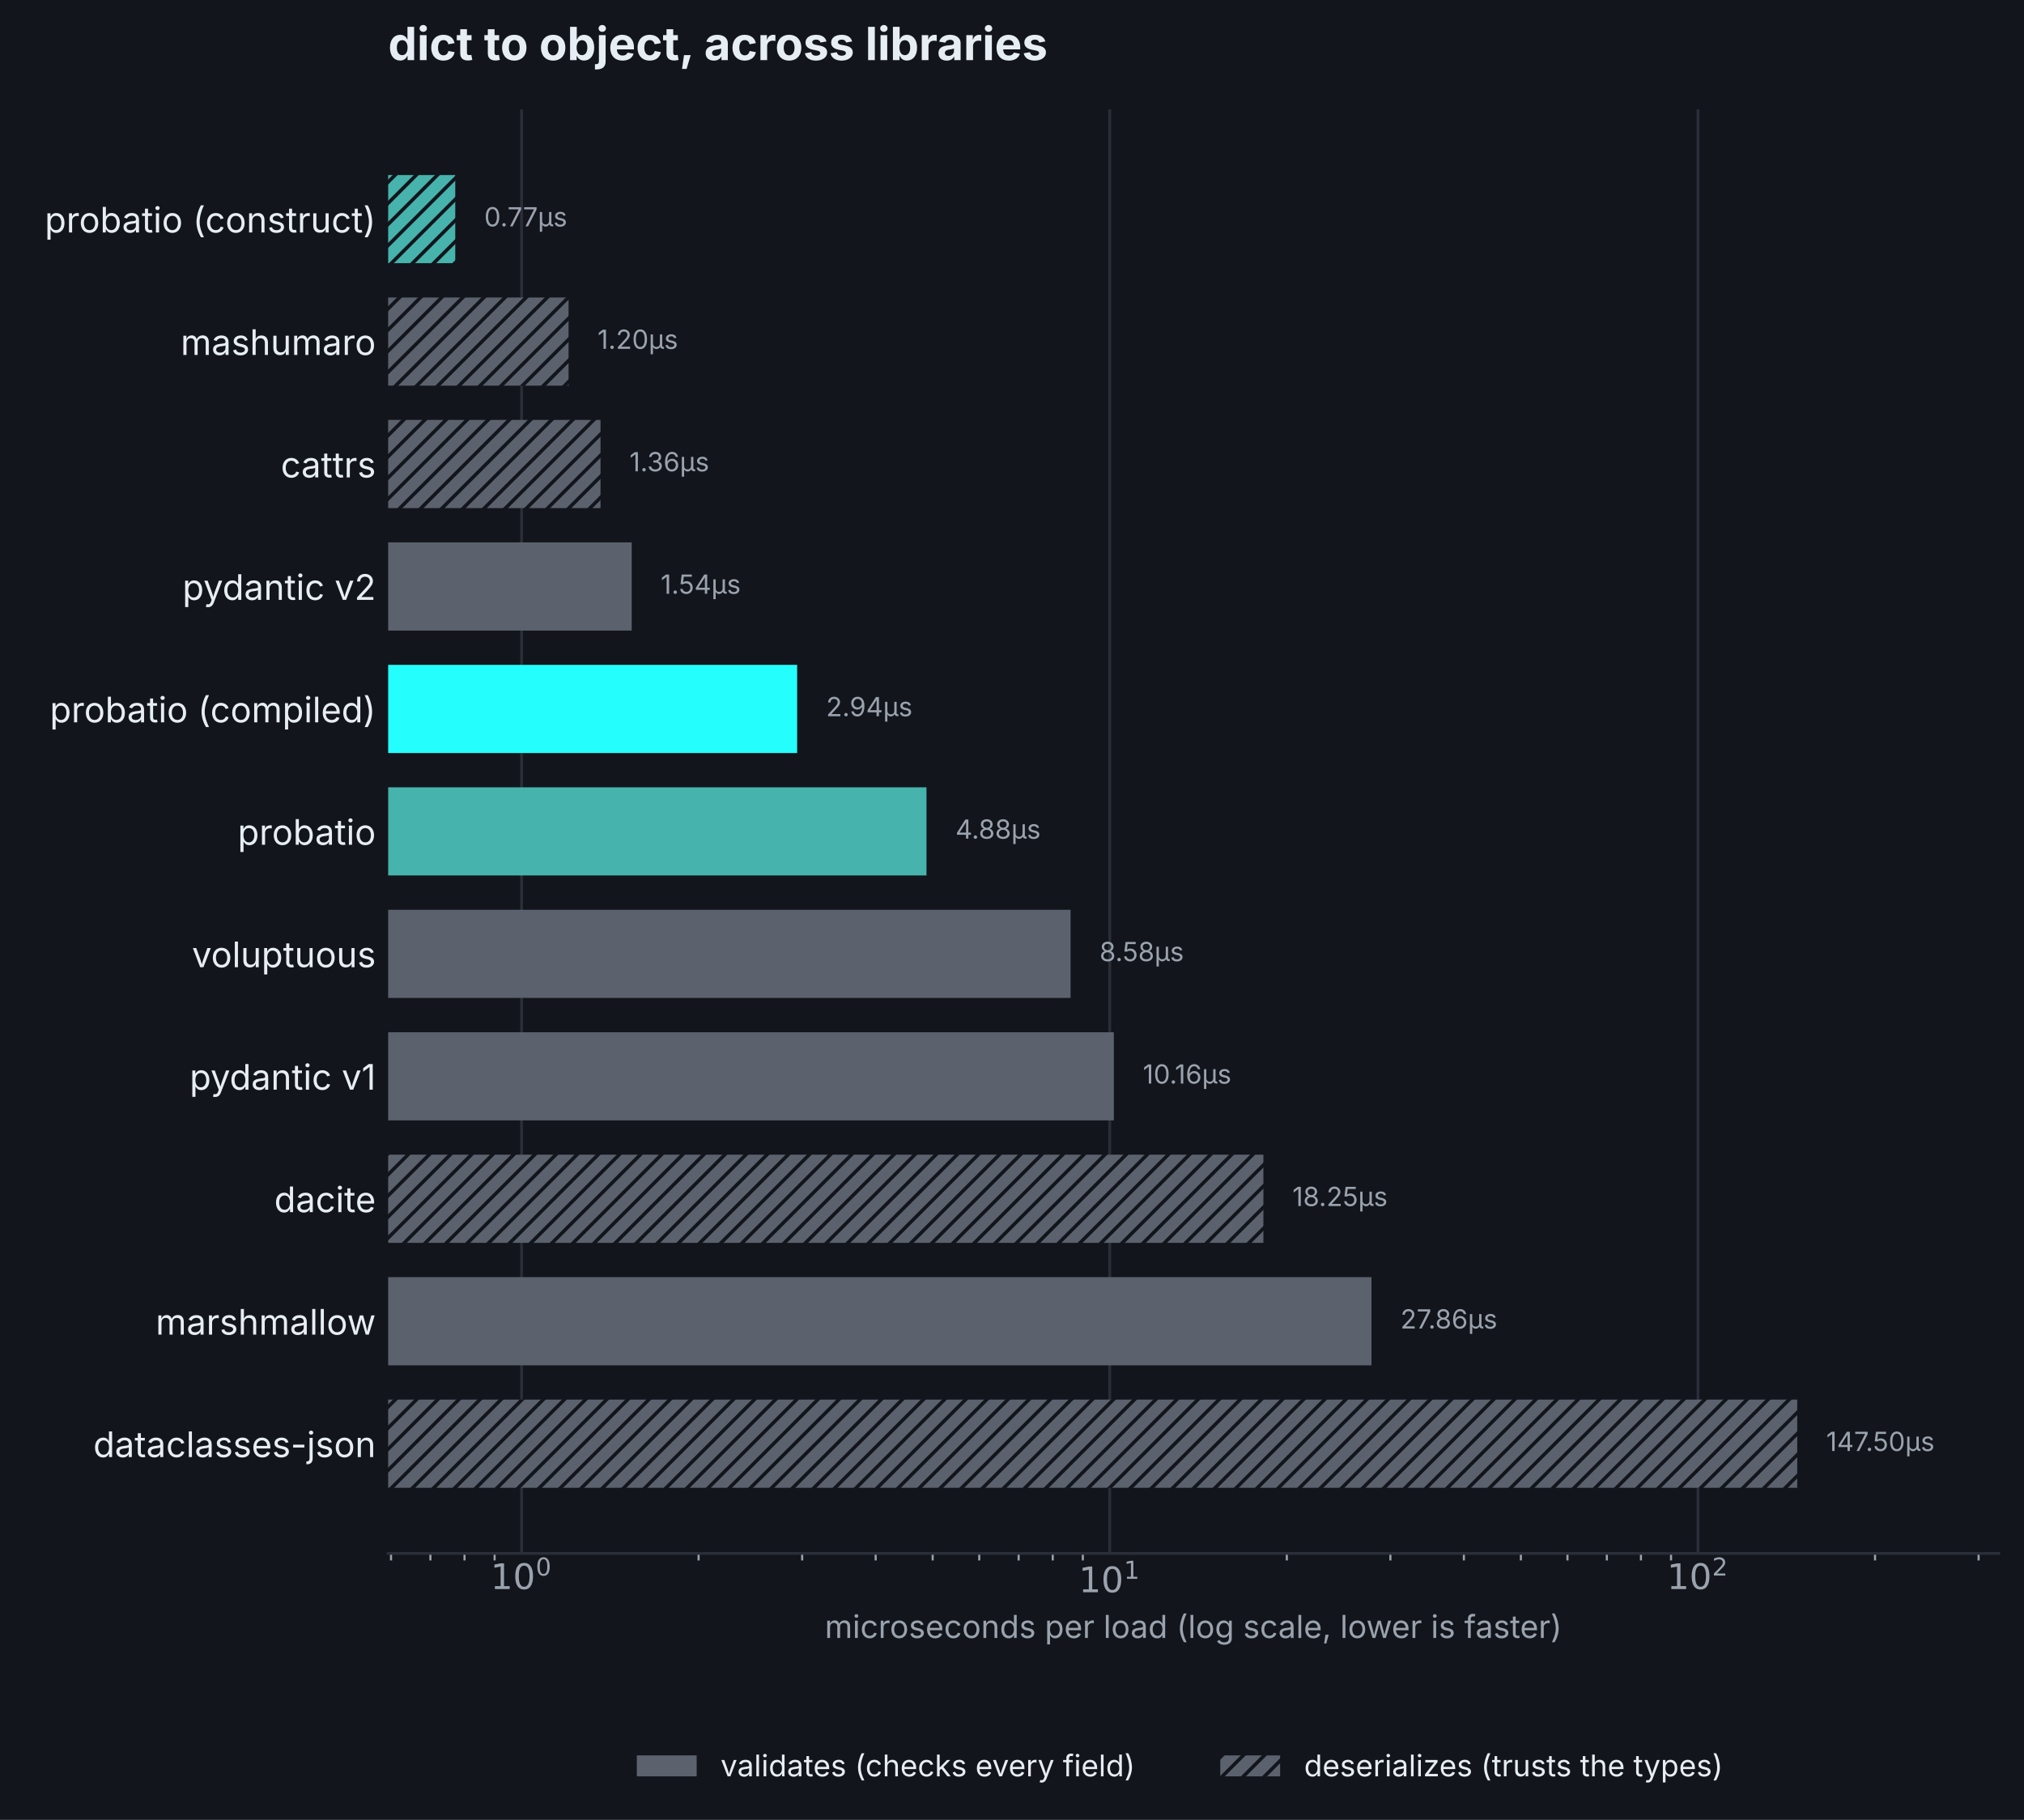
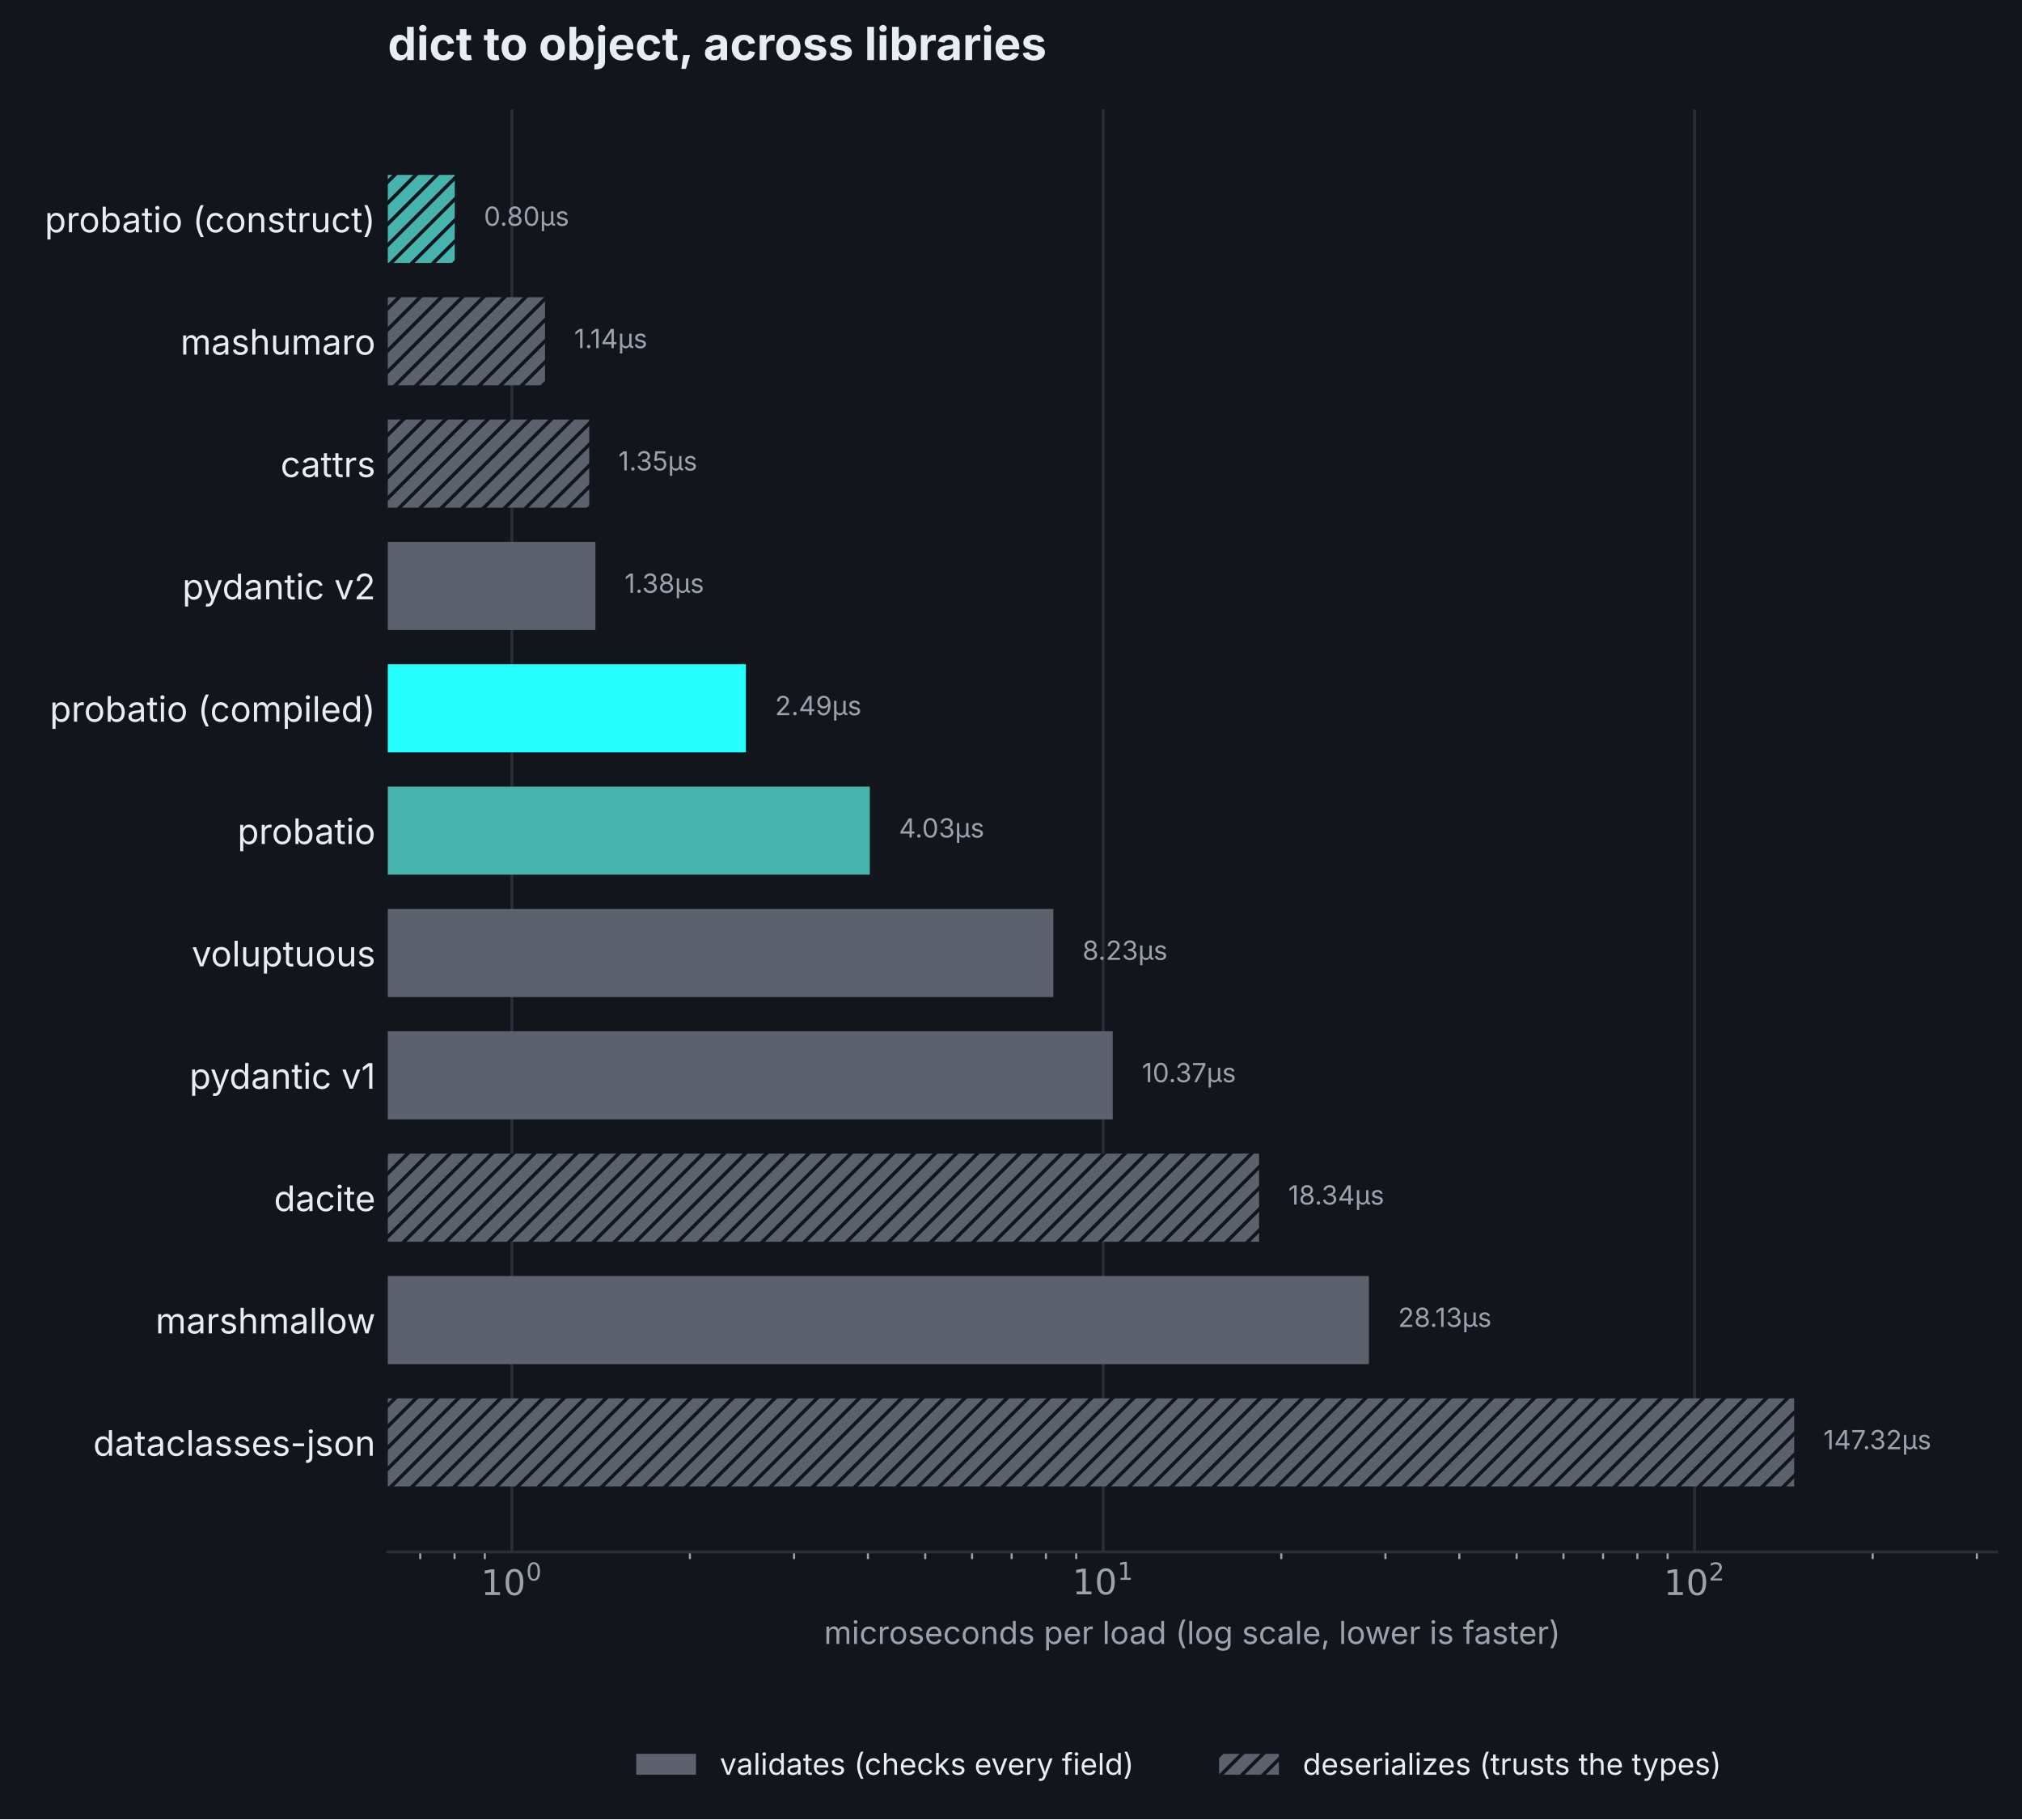
- <svg xmlns="http://www.w3.org/2000/svg" xmlns:xlink="http://www.w3.org/1999/xlink" width="575.04pt" height="517.041pt" viewBox="0 0 575.04 517.041" version="1.1">
+ <svg xmlns="http://www.w3.org/2000/svg" xmlns:xlink="http://www.w3.org/1999/xlink" width="575.044pt" height="517.315pt" viewBox="0 0 575.044 517.315" version="1.1">
  <defs>
    <style type="text/css">*{stroke-linejoin: round; stroke-linecap: butt}</style>
  </defs>
  <g id="figure_1">
    <g id="patch_1">
-       <path d="M 0 517.041 L 575.04 517.041 L 575.04 0 L 0 0 z " style="fill: #13151c" />
+       <path d="M 0 517.315 L 575.044 517.315 L 575.044 -0 L 0 -0 z " style="fill: #13151c" />
    </g>
    <g id="axes_1">
      <g id="patch_2">
-         <path d="M 110.28 441.334 L 567.84 441.334 L 567.84 31.078 L 110.28 31.078 z " style="fill: #13151c" />
+         <path d="M 110.284 441.334 L 567.844 441.334 L 567.844 31.078 L 110.284 31.078 z " style="fill: #13151c" />
      </g>
      <g id="matplotlib.axis_1">
        <g id="xtick_1">
          <g id="line2d_1">
-             <path d="M 148.171 441.334 L 148.171 31.078 " clip-path="url(#p594c6f56ee)" style="fill: none; stroke: #2a2e38; stroke-width: 0.8; stroke-linecap: square" />
+             <path d="M 145.57 441.334 L 145.57 31.078 " clip-path="url(#p5529b08340)" style="fill: none; stroke: #2a2e38; stroke-width: 0.8; stroke-linecap: square" />
          </g>
          <g id="line2d_2" />
          <g id="text_1">
-             <g style="fill: #9aa3ad" transform="translate(139.3715 452.4324)">
+             <g style="fill: #9aa3ad" transform="translate(136.7695 454.234)">
              <text>
-                 <tspan x="0" y="-0.977" style="font-size: 10px; font-family: 'DejaVu Sans'; fill: #9aa3ad">1</tspan>
-                 <tspan x="6.362" y="-0.977" style="font-size: 10px; font-family: 'DejaVu Sans'; fill: #9aa3ad">0</tspan>
+                 <tspan x="0" y="-0.675" style="font-size: 10px; font-family: 'DejaVu Sans'; fill: #9aa3ad">1</tspan>
+                 <tspan x="6.362" y="-0.675" style="font-size: 10px; font-family: 'DejaVu Sans'; fill: #9aa3ad">0</tspan>
                <tspan x="12.82" y="-4.805" style="font-size: 7px; font-family: 'DejaVu Sans'; fill: #9aa3ad">0</tspan>
              </text>
            </g>
          </g>
        </g>
        <g id="xtick_2">
          <g id="line2d_3">
-             <path d="M 315.289 441.334 L 315.289 31.078 " clip-path="url(#p594c6f56ee)" style="fill: none; stroke: #2a2e38; stroke-width: 0.8; stroke-linecap: square" />
+             <path d="M 313.762 441.334 L 313.762 31.078 " clip-path="url(#p5529b08340)" style="fill: none; stroke: #2a2e38; stroke-width: 0.8; stroke-linecap: square" />
          </g>
          <g id="line2d_4" />
          <g id="text_2">
-             <g style="fill: #9aa3ad" transform="translate(306.4894 452.4324)">
+             <g style="fill: #9aa3ad" transform="translate(304.9615 454.134)">
              <text>
-                 <tspan x="0" y="-0.064" style="font-size: 10px; font-family: 'DejaVu Sans'; fill: #9aa3ad">1</tspan>
-                 <tspan x="6.362" y="-0.064" style="font-size: 10px; font-family: 'DejaVu Sans'; fill: #9aa3ad">0</tspan>
-                 <tspan x="12.82" y="-3.892" style="font-size: 7px; font-family: 'DejaVu Sans'; fill: #9aa3ad">1</tspan>
+                 <tspan x="0" y="-0.762" style="font-size: 10px; font-family: 'DejaVu Sans'; fill: #9aa3ad">1</tspan>
+                 <tspan x="6.362" y="-0.762" style="font-size: 10px; font-family: 'DejaVu Sans'; fill: #9aa3ad">0</tspan>
+                 <tspan x="12.82" y="-4.892" style="font-size: 7px; font-family: 'DejaVu Sans'; fill: #9aa3ad">1</tspan>
              </text>
            </g>
          </g>
        </g>
        <g id="xtick_3">
          <g id="line2d_5">
-             <path d="M 482.407 441.334 L 482.407 31.078 " clip-path="url(#p594c6f56ee)" style="fill: none; stroke: #2a2e38; stroke-width: 0.8; stroke-linecap: square" />
+             <path d="M 481.954 441.334 L 481.954 31.078 " clip-path="url(#p5529b08340)" style="fill: none; stroke: #2a2e38; stroke-width: 0.8; stroke-linecap: square" />
          </g>
          <g id="line2d_6" />
          <g id="text_3">
-             <g style="fill: #9aa3ad" transform="translate(473.6072 452.4324)">
+             <g style="fill: #9aa3ad" transform="translate(473.1536 454.234)">
              <text>
-                 <tspan x="0" y="-0.977" style="font-size: 10px; font-family: 'DejaVu Sans'; fill: #9aa3ad">1</tspan>
-                 <tspan x="6.362" y="-0.977" style="font-size: 10px; font-family: 'DejaVu Sans'; fill: #9aa3ad">0</tspan>
+                 <tspan x="0" y="-0.675" style="font-size: 10px; font-family: 'DejaVu Sans'; fill: #9aa3ad">1</tspan>
+                 <tspan x="6.362" y="-0.675" style="font-size: 10px; font-family: 'DejaVu Sans'; fill: #9aa3ad">0</tspan>
                <tspan x="12.82" y="-4.805" style="font-size: 7px; font-family: 'DejaVu Sans'; fill: #9aa3ad">2</tspan>
              </text>
            </g>
          </g>
        </g>
        <g id="xtick_4">
          <g id="line2d_7">
            <defs>
-               <path id="m77218c5bf6" d="M 0 0 L 0 2 " style="stroke: #9aa3ad; stroke-width: 0.6" />
+               <path id="ma858843902" d="M 0 0 L 0 2 " style="stroke: #9aa3ad; stroke-width: 0.6" />
            </defs>
            <g>
-               <use xlink:href="#m77218c5bf6" x="111.097" y="441.334" style="fill: #9aa3ad; stroke: #9aa3ad; stroke-width: 0.6" />
+               <use xlink:href="#ma858843902" x="119.516" y="441.334" style="fill: #9aa3ad; stroke: #9aa3ad; stroke-width: 0.6" />
            </g>
          </g>
        </g>
        <g id="xtick_5">
          <g id="line2d_8">
            <g>
-               <use xlink:href="#m77218c5bf6" x="122.285" y="441.334" style="fill: #9aa3ad; stroke: #9aa3ad; stroke-width: 0.6" />
+               <use xlink:href="#ma858843902" x="129.27" y="441.334" style="fill: #9aa3ad; stroke: #9aa3ad; stroke-width: 0.6" />
            </g>
          </g>
        </g>
        <g id="xtick_6">
          <g id="line2d_9">
            <g>
-               <use xlink:href="#m77218c5bf6" x="131.976" y="441.334" style="fill: #9aa3ad; stroke: #9aa3ad; stroke-width: 0.6" />
+               <use xlink:href="#ma858843902" x="137.873" y="441.334" style="fill: #9aa3ad; stroke: #9aa3ad; stroke-width: 0.6" />
            </g>
          </g>
        </g>
        <g id="xtick_7">
          <g id="line2d_10">
            <g>
-               <use xlink:href="#m77218c5bf6" x="140.525" y="441.334" style="fill: #9aa3ad; stroke: #9aa3ad; stroke-width: 0.6" />
+               <use xlink:href="#ma858843902" x="196.2" y="441.334" style="fill: #9aa3ad; stroke: #9aa3ad; stroke-width: 0.6" />
            </g>
          </g>
        </g>
        <g id="xtick_8">
          <g id="line2d_11">
            <g>
-               <use xlink:href="#m77218c5bf6" x="198.479" y="441.334" style="fill: #9aa3ad; stroke: #9aa3ad; stroke-width: 0.6" />
+               <use xlink:href="#ma858843902" x="225.818" y="441.334" style="fill: #9aa3ad; stroke: #9aa3ad; stroke-width: 0.6" />
            </g>
          </g>
        </g>
        <g id="xtick_9">
          <g id="line2d_12">
            <g>
-               <use xlink:href="#m77218c5bf6" x="227.907" y="441.334" style="fill: #9aa3ad; stroke: #9aa3ad; stroke-width: 0.6" />
+               <use xlink:href="#ma858843902" x="246.831" y="441.334" style="fill: #9aa3ad; stroke: #9aa3ad; stroke-width: 0.6" />
            </g>
          </g>
        </g>
        <g id="xtick_10">
          <g id="line2d_13">
            <g>
-               <use xlink:href="#m77218c5bf6" x="248.786" y="441.334" style="fill: #9aa3ad; stroke: #9aa3ad; stroke-width: 0.6" />
+               <use xlink:href="#ma858843902" x="263.131" y="441.334" style="fill: #9aa3ad; stroke: #9aa3ad; stroke-width: 0.6" />
            </g>
          </g>
        </g>
        <g id="xtick_11">
          <g id="line2d_14">
            <g>
-               <use xlink:href="#m77218c5bf6" x="264.982" y="441.334" style="fill: #9aa3ad; stroke: #9aa3ad; stroke-width: 0.6" />
+               <use xlink:href="#ma858843902" x="276.448" y="441.334" style="fill: #9aa3ad; stroke: #9aa3ad; stroke-width: 0.6" />
            </g>
          </g>
        </g>
        <g id="xtick_12">
          <g id="line2d_15">
            <g>
-               <use xlink:href="#m77218c5bf6" x="278.214" y="441.334" style="fill: #9aa3ad; stroke: #9aa3ad; stroke-width: 0.6" />
+               <use xlink:href="#ma858843902" x="287.708" y="441.334" style="fill: #9aa3ad; stroke: #9aa3ad; stroke-width: 0.6" />
            </g>
          </g>
        </g>
        <g id="xtick_13">
          <g id="line2d_16">
            <g>
-               <use xlink:href="#m77218c5bf6" x="289.402" y="441.334" style="fill: #9aa3ad; stroke: #9aa3ad; stroke-width: 0.6" />
+               <use xlink:href="#ma858843902" x="297.462" y="441.334" style="fill: #9aa3ad; stroke: #9aa3ad; stroke-width: 0.6" />
            </g>
          </g>
        </g>
        <g id="xtick_14">
          <g id="line2d_17">
            <g>
-               <use xlink:href="#m77218c5bf6" x="299.094" y="441.334" style="fill: #9aa3ad; stroke: #9aa3ad; stroke-width: 0.6" />
+               <use xlink:href="#ma858843902" x="306.065" y="441.334" style="fill: #9aa3ad; stroke: #9aa3ad; stroke-width: 0.6" />
            </g>
          </g>
        </g>
        <g id="xtick_15">
          <g id="line2d_18">
            <g>
-               <use xlink:href="#m77218c5bf6" x="307.642" y="441.334" style="fill: #9aa3ad; stroke: #9aa3ad; stroke-width: 0.6" />
+               <use xlink:href="#ma858843902" x="364.392" y="441.334" style="fill: #9aa3ad; stroke: #9aa3ad; stroke-width: 0.6" />
            </g>
          </g>
        </g>
        <g id="xtick_16">
          <g id="line2d_19">
            <g>
-               <use xlink:href="#m77218c5bf6" x="365.597" y="441.334" style="fill: #9aa3ad; stroke: #9aa3ad; stroke-width: 0.6" />
+               <use xlink:href="#ma858843902" x="394.01" y="441.334" style="fill: #9aa3ad; stroke: #9aa3ad; stroke-width: 0.6" />
            </g>
          </g>
        </g>
        <g id="xtick_17">
          <g id="line2d_20">
            <g>
-               <use xlink:href="#m77218c5bf6" x="395.025" y="441.334" style="fill: #9aa3ad; stroke: #9aa3ad; stroke-width: 0.6" />
+               <use xlink:href="#ma858843902" x="415.023" y="441.334" style="fill: #9aa3ad; stroke: #9aa3ad; stroke-width: 0.6" />
            </g>
          </g>
        </g>
        <g id="xtick_18">
          <g id="line2d_21">
            <g>
-               <use xlink:href="#m77218c5bf6" x="415.904" y="441.334" style="fill: #9aa3ad; stroke: #9aa3ad; stroke-width: 0.6" />
+               <use xlink:href="#ma858843902" x="431.323" y="441.334" style="fill: #9aa3ad; stroke: #9aa3ad; stroke-width: 0.6" />
            </g>
          </g>
        </g>
        <g id="xtick_19">
          <g id="line2d_22">
            <g>
-               <use xlink:href="#m77218c5bf6" x="432.1" y="441.334" style="fill: #9aa3ad; stroke: #9aa3ad; stroke-width: 0.6" />
+               <use xlink:href="#ma858843902" x="444.64" y="441.334" style="fill: #9aa3ad; stroke: #9aa3ad; stroke-width: 0.6" />
            </g>
          </g>
        </g>
        <g id="xtick_20">
          <g id="line2d_23">
            <g>
-               <use xlink:href="#m77218c5bf6" x="445.332" y="441.334" style="fill: #9aa3ad; stroke: #9aa3ad; stroke-width: 0.6" />
+               <use xlink:href="#ma858843902" x="455.9" y="441.334" style="fill: #9aa3ad; stroke: #9aa3ad; stroke-width: 0.6" />
            </g>
          </g>
        </g>
        <g id="xtick_21">
          <g id="line2d_24">
            <g>
-               <use xlink:href="#m77218c5bf6" x="456.52" y="441.334" style="fill: #9aa3ad; stroke: #9aa3ad; stroke-width: 0.6" />
+               <use xlink:href="#ma858843902" x="465.654" y="441.334" style="fill: #9aa3ad; stroke: #9aa3ad; stroke-width: 0.6" />
            </g>
          </g>
        </g>
        <g id="xtick_22">
          <g id="line2d_25">
            <g>
-               <use xlink:href="#m77218c5bf6" x="466.212" y="441.334" style="fill: #9aa3ad; stroke: #9aa3ad; stroke-width: 0.6" />
+               <use xlink:href="#ma858843902" x="474.258" y="441.334" style="fill: #9aa3ad; stroke: #9aa3ad; stroke-width: 0.6" />
            </g>
          </g>
        </g>
        <g id="xtick_23">
          <g id="line2d_26">
            <g>
-               <use xlink:href="#m77218c5bf6" x="474.76" y="441.334" style="fill: #9aa3ad; stroke: #9aa3ad; stroke-width: 0.6" />
+               <use xlink:href="#ma858843902" x="532.584" y="441.334" style="fill: #9aa3ad; stroke: #9aa3ad; stroke-width: 0.6" />
            </g>
          </g>
        </g>
        <g id="xtick_24">
          <g id="line2d_27">
            <g>
-               <use xlink:href="#m77218c5bf6" x="532.715" y="441.334" style="fill: #9aa3ad; stroke: #9aa3ad; stroke-width: 0.6" />
-             </g>
-           </g>
-         </g>
-         <g id="xtick_25">
-           <g id="line2d_28">
-             <g>
-               <use xlink:href="#m77218c5bf6" x="562.143" y="441.334" style="fill: #9aa3ad; stroke: #9aa3ad; stroke-width: 0.6" />
+               <use xlink:href="#ma858843902" x="562.202" y="441.334" style="fill: #9aa3ad; stroke: #9aa3ad; stroke-width: 0.6" />
            </g>
          </g>
        </g>
        <g id="text_4">
-           <text style="font-size: 9px; font-family: 'Inter', 'Inter Variable', 'DejaVu Sans', sans-serif; text-anchor: middle; fill: #9aa3ad" x="339.06" y="465.351" transform="rotate(-0 339.0597 465.3507)">microseconds per load (log scale, lower is faster)</text>
+           <text style="font-size: 9px; font-family: 'Inter', 'Inter Variable', 'DejaVu Sans', sans-serif; text-anchor: middle; fill: #9aa3ad" x="339.064" y="467.475" transform="rotate(-0 339.0644 467.4749)">microseconds per load (log scale, lower is faster)</text>
        </g>
      </g>
      <g id="matplotlib.axis_2">
        <g id="ytick_1">
+           <g id="line2d_28" />
+           <g id="text_5">
+             <text style="font-size: 10px; font-family: 'Inter', 'Inter Variable', 'DejaVu Sans', sans-serif; text-anchor: end; fill: #e6edf3" x="106.784" y="66.05" transform="rotate(-0 106.7844 66.04996)">probatio (construct)</text>
+           </g>
+         </g>
+         <g id="ytick_2">
          <g id="line2d_29" />
-           <g id="text_5">
-             <text style="font-size: 10px; font-family: 'Inter', 'Inter Variable', 'DejaVu Sans', sans-serif; text-anchor: end; fill: #e6edf3" x="106.78" y="66.05" transform="rotate(-0 106.7797 66.04996)">probatio (construct)</text>
-           </g>
-         </g>
-         <g id="ytick_2">
+           <g id="text_6">
+             <text style="font-size: 10px; font-family: 'Inter', 'Inter Variable', 'DejaVu Sans', sans-serif; text-anchor: end; fill: #e6edf3" x="106.784" y="100.841" transform="rotate(-0 106.7844 100.841)">mashumaro</text>
+           </g>
+         </g>
+         <g id="ytick_3">
          <g id="line2d_30" />
-           <g id="text_6">
-             <text style="font-size: 10px; font-family: 'Inter', 'Inter Variable', 'DejaVu Sans', sans-serif; text-anchor: end; fill: #e6edf3" x="106.78" y="100.841" transform="rotate(-0 106.7797 100.841)">mashumaro</text>
-           </g>
-         </g>
-         <g id="ytick_3">
+           <g id="text_7">
+             <text style="font-size: 10px; font-family: 'Inter', 'Inter Variable', 'DejaVu Sans', sans-serif; text-anchor: end; fill: #e6edf3" x="106.784" y="135.632" transform="rotate(-0 106.7844 135.6317)">cattrs</text>
+           </g>
+         </g>
+         <g id="ytick_4">
          <g id="line2d_31" />
-           <g id="text_7">
-             <text style="font-size: 10px; font-family: 'Inter', 'Inter Variable', 'DejaVu Sans', sans-serif; text-anchor: end; fill: #e6edf3" x="106.78" y="135.632" transform="rotate(-0 106.7797 135.6321)">cattrs</text>
-           </g>
-         </g>
-         <g id="ytick_4">
+           <g id="text_8">
+             <text style="font-size: 10px; font-family: 'Inter', 'Inter Variable', 'DejaVu Sans', sans-serif; text-anchor: end; fill: #e6edf3" x="106.784" y="170.423" transform="rotate(-0 106.7844 170.4231)">pydantic v2</text>
+           </g>
+         </g>
+         <g id="ytick_5">
          <g id="line2d_32" />
-           <g id="text_8">
-             <text style="font-size: 10px; font-family: 'Inter', 'Inter Variable', 'DejaVu Sans', sans-serif; text-anchor: end; fill: #e6edf3" x="106.78" y="170.423" transform="rotate(-0 106.7797 170.4231)">pydantic v2</text>
-           </g>
-         </g>
-         <g id="ytick_5">
+           <g id="text_9">
+             <text style="font-size: 10px; font-family: 'Inter', 'Inter Variable', 'DejaVu Sans', sans-serif; text-anchor: end; fill: #e6edf3" x="106.784" y="205.214" transform="rotate(-0 106.7844 205.2141)">probatio (compiled)</text>
+           </g>
+         </g>
+         <g id="ytick_6">
          <g id="line2d_33" />
-           <g id="text_9">
-             <text style="font-size: 10px; font-family: 'Inter', 'Inter Variable', 'DejaVu Sans', sans-serif; text-anchor: end; fill: #e6edf3" x="106.78" y="205.214" transform="rotate(-0 106.7797 205.2141)">probatio (compiled)</text>
-           </g>
-         </g>
-         <g id="ytick_6">
+           <g id="text_10">
+             <text style="font-size: 10px; font-family: 'Inter', 'Inter Variable', 'DejaVu Sans', sans-serif; text-anchor: end; fill: #e6edf3" x="106.784" y="240.005" transform="rotate(-0 106.7844 240.0052)">probatio</text>
+           </g>
+         </g>
+         <g id="ytick_7">
          <g id="line2d_34" />
-           <g id="text_10">
-             <text style="font-size: 10px; font-family: 'Inter', 'Inter Variable', 'DejaVu Sans', sans-serif; text-anchor: end; fill: #e6edf3" x="106.78" y="240.005" transform="rotate(-0 106.7797 240.0052)">probatio</text>
-           </g>
-         </g>
-         <g id="ytick_7">
+           <g id="text_11">
+             <text style="font-size: 10px; font-family: 'Inter', 'Inter Variable', 'DejaVu Sans', sans-serif; text-anchor: end; fill: #e6edf3" x="106.784" y="274.796" transform="rotate(-0 106.7844 274.7962)">voluptuous</text>
+           </g>
+         </g>
+         <g id="ytick_8">
          <g id="line2d_35" />
-           <g id="text_11">
-             <text style="font-size: 10px; font-family: 'Inter', 'Inter Variable', 'DejaVu Sans', sans-serif; text-anchor: end; fill: #e6edf3" x="106.78" y="274.796" transform="rotate(-0 106.7797 274.7962)">voluptuous</text>
-           </g>
-         </g>
-         <g id="ytick_8">
+           <g id="text_12">
+             <text style="font-size: 10px; font-family: 'Inter', 'Inter Variable', 'DejaVu Sans', sans-serif; text-anchor: end; fill: #e6edf3" x="106.784" y="309.587" transform="rotate(-0 106.7844 309.5873)">pydantic v1</text>
+           </g>
+         </g>
+         <g id="ytick_9">
          <g id="line2d_36" />
-           <g id="text_12">
-             <text style="font-size: 10px; font-family: 'Inter', 'Inter Variable', 'DejaVu Sans', sans-serif; text-anchor: end; fill: #e6edf3" x="106.78" y="309.587" transform="rotate(-0 106.7797 309.5873)">pydantic v1</text>
-           </g>
-         </g>
-         <g id="ytick_9">
+           <g id="text_13">
+             <text style="font-size: 10px; font-family: 'Inter', 'Inter Variable', 'DejaVu Sans', sans-serif; text-anchor: end; fill: #e6edf3" x="106.784" y="344.378" transform="rotate(-0 106.7844 344.3783)">dacite</text>
+           </g>
+         </g>
+         <g id="ytick_10">
          <g id="line2d_37" />
-           <g id="text_13">
-             <text style="font-size: 10px; font-family: 'Inter', 'Inter Variable', 'DejaVu Sans', sans-serif; text-anchor: end; fill: #e6edf3" x="106.78" y="344.378" transform="rotate(-0 106.7797 344.3783)">dacite</text>
-           </g>
-         </g>
-         <g id="ytick_10">
+           <g id="text_14">
+             <text style="font-size: 10px; font-family: 'Inter', 'Inter Variable', 'DejaVu Sans', sans-serif; text-anchor: end; fill: #e6edf3" x="106.784" y="379.169" transform="rotate(-0 106.7844 379.1694)">marshmallow</text>
+           </g>
+         </g>
+         <g id="ytick_11">
          <g id="line2d_38" />
-           <g id="text_14">
-             <text style="font-size: 10px; font-family: 'Inter', 'Inter Variable', 'DejaVu Sans', sans-serif; text-anchor: end; fill: #e6edf3" x="106.78" y="379.169" transform="rotate(-0 106.7797 379.1694)">marshmallow</text>
-           </g>
-         </g>
-         <g id="ytick_11">
-           <g id="line2d_39" />
          <g id="text_15">
-             <text style="font-size: 10px; font-family: 'Inter', 'Inter Variable', 'DejaVu Sans', sans-serif; text-anchor: end; fill: #e6edf3" x="106.78" y="413.96" transform="rotate(-0 106.7797 413.9604)">dataclasses-json</text>
+             <text style="font-size: 10px; font-family: 'Inter', 'Inter Variable', 'DejaVu Sans', sans-serif; text-anchor: end; fill: #e6edf3" x="106.784" y="413.96" transform="rotate(-0 106.7844 413.9604)">dataclasses-json</text>
          </g>
        </g>
      </g>
      <g id="patch_3">
-         <path d="M 110.28 441.334 L 567.84 441.334 " style="fill: none; stroke: #2a2e38; stroke-width: 0.8; stroke-linejoin: miter; stroke-linecap: square" />
+         <path d="M 110.284 441.334 L 567.844 441.334 " style="fill: none; stroke: #2a2e38; stroke-width: 0.8; stroke-linejoin: miter; stroke-linecap: square" />
      </g>
      <g id="patch_4">
-         <path d="M -166969.711 49.726 L 129.343 49.726 L 129.343 74.776 L -166969.711 74.776 z " clip-path="url(#p594c6f56ee)" style="fill: url(#hbcdf086a27)" />
+         <path d="M -168046.447 49.726 L 129.33 49.726 L 129.33 74.776 L -168046.447 74.776 z " clip-path="url(#p5529b08340)" style="fill: url(#hf84c0436f1)" />
      </g>
      <g id="patch_5">
-         <path d="M -166969.711 84.517 L 161.538 84.517 L 161.538 109.567 L -166969.711 109.567 z " clip-path="url(#p594c6f56ee)" style="fill: url(#h279670525c)" />
+         <path d="M -168046.447 84.517 L 155.004 84.517 L 155.004 109.567 L -168046.447 109.567 z " clip-path="url(#p5529b08340)" style="fill: url(#hed66c801f2)" />
      </g>
      <g id="patch_6">
-         <path d="M -166969.711 119.308 L 170.613 119.308 L 170.613 144.358 L -166969.711 144.358 z " clip-path="url(#p594c6f56ee)" style="fill: url(#h279670525c)" />
+         <path d="M -168046.447 119.308 L 167.574 119.308 L 167.574 144.358 L -168046.447 144.358 z " clip-path="url(#p5529b08340)" style="fill: url(#hed66c801f2)" />
      </g>
      <g id="patch_7">
-         <path d="M -166969.711 154.099 L 179.473 154.099 L 179.473 179.149 L -166969.711 179.149 z " clip-path="url(#p594c6f56ee)" style="fill: #5b626d" />
+         <path d="M -168046.447 154.099 L 169.327 154.099 L 169.327 179.149 L -168046.447 179.149 z " clip-path="url(#p5529b08340)" style="fill: #5b626d" />
      </g>
      <g id="patch_8">
-         <path d="M -166969.711 188.89 L 226.477 188.89 L 226.477 213.94 L -166969.711 213.94 z " clip-path="url(#p594c6f56ee)" style="fill: #24fefd" />
+         <path d="M -168046.447 188.89 L 212.133 188.89 L 212.133 213.94 L -168046.447 213.94 z " clip-path="url(#p5529b08340)" style="fill: #24fefd" />
      </g>
      <g id="patch_9">
-         <path d="M -166969.711 223.681 L 263.226 223.681 L 263.226 248.731 L -166969.711 248.731 z " clip-path="url(#p594c6f56ee)" style="fill: #46b3ac" />
+         <path d="M -168046.447 223.681 L 247.367 223.681 L 247.367 248.731 L -168046.447 248.731 z " clip-path="url(#p5529b08340)" style="fill: #46b3ac" />
      </g>
      <g id="patch_10">
-         <path d="M -166969.711 258.472 L 304.158 258.472 L 304.158 283.522 L -166969.711 283.522 z " clip-path="url(#p594c6f56ee)" style="fill: #5b626d" />
+         <path d="M -168046.447 258.472 L 299.559 258.472 L 299.559 283.522 L -168046.447 283.522 z " clip-path="url(#p5529b08340)" style="fill: #5b626d" />
      </g>
      <g id="patch_11">
-         <path d="M -166969.711 293.263 L 316.46 293.263 L 316.46 318.313 L -166969.711 318.313 z " clip-path="url(#p594c6f56ee)" style="fill: #5b626d" />
+         <path d="M -168046.447 293.263 L 316.448 293.263 L 316.448 318.313 L -168046.447 318.313 z " clip-path="url(#p5529b08340)" style="fill: #5b626d" />
      </g>
      <g id="patch_12">
-         <path d="M -166969.711 328.054 L 358.946 328.054 L 358.946 353.104 L -166969.711 353.104 z " clip-path="url(#p594c6f56ee)" style="fill: url(#h279670525c)" />
+         <path d="M -168046.447 328.054 L 358.069 328.054 L 358.069 353.104 L -168046.447 353.104 z " clip-path="url(#p5529b08340)" style="fill: url(#hed66c801f2)" />
      </g>
      <g id="patch_13">
-         <path d="M -166969.711 362.845 L 389.652 362.845 L 389.652 387.895 L -166969.711 387.895 z " clip-path="url(#p594c6f56ee)" style="fill: #5b626d" />
+         <path d="M -168046.447 362.845 L 389.31 362.845 L 389.31 387.895 L -168046.447 387.895 z " clip-path="url(#p5529b08340)" style="fill: #5b626d" />
      </g>
      <g id="patch_14">
-         <path d="M -166969.711 397.636 L 510.615 397.636 L 510.615 422.686 L -166969.711 422.686 z " clip-path="url(#p594c6f56ee)" style="fill: url(#h279670525c)" />
+         <path d="M -168046.447 397.636 L 510.252 397.636 L 510.252 422.686 L -168046.447 422.686 z " clip-path="url(#p5529b08340)" style="fill: url(#hed66c801f2)" />
      </g>
      <g id="text_16">
-         <text style="font-size: 7.5px; font-family: 'Inter', 'Inter Variable', 'DejaVu Sans', sans-serif; text-anchor: start; fill: #9aa3ad" x="137.568" y="64.32" transform="rotate(-0 137.5685 64.32028)">0.77µs</text>
+         <text style="font-size: 7.5px; font-family: 'Inter', 'Inter Variable', 'DejaVu Sans', sans-serif; text-anchor: start; fill: #9aa3ad" x="137.609" y="64.199" transform="rotate(-0 137.6085 64.19899)">0.80µs</text>
      </g>
      <g id="text_17">
-         <text style="font-size: 7.5px; font-family: 'Inter', 'Inter Variable', 'DejaVu Sans', sans-serif; text-anchor: start; fill: #9aa3ad" x="169.763" y="99.111" transform="rotate(-0 169.7633 99.11132)">1.20µs</text>
+         <text style="font-size: 7.5px; font-family: 'Inter', 'Inter Variable', 'DejaVu Sans', sans-serif; text-anchor: start; fill: #9aa3ad" x="163.282" y="98.99" transform="rotate(-0 163.2818 98.99003)">1.14µs</text>
      </g>
      <g id="text_18">
-         <text style="font-size: 7.5px; font-family: 'Inter', 'Inter Variable', 'DejaVu Sans', sans-serif; text-anchor: start; fill: #9aa3ad" x="178.839" y="133.902" transform="rotate(-0 178.8386 133.9024)">1.36µs</text>
+         <text style="font-size: 7.5px; font-family: 'Inter', 'Inter Variable', 'DejaVu Sans', sans-serif; text-anchor: start; fill: #9aa3ad" x="175.852" y="133.781" transform="rotate(-0 175.8517 133.7811)">1.35µs</text>
      </g>
      <g id="text_19">
-         <text style="font-size: 7.5px; font-family: 'Inter', 'Inter Variable', 'DejaVu Sans', sans-serif; text-anchor: start; fill: #9aa3ad" x="187.698" y="168.693" transform="rotate(-0 187.6977 168.6934)">1.54µs</text>
+         <text style="font-size: 7.5px; font-family: 'Inter', 'Inter Variable', 'DejaVu Sans', sans-serif; text-anchor: start; fill: #9aa3ad" x="177.605" y="168.572" transform="rotate(-0 177.6054 168.5721)">1.38µs</text>
      </g>
      <g id="text_20">
-         <text style="font-size: 7.5px; font-family: 'Inter', 'Inter Variable', 'DejaVu Sans', sans-serif; text-anchor: start; fill: #9aa3ad" x="234.702" y="203.484" transform="rotate(-0 234.7019 203.4845)">2.94µs</text>
+         <text style="font-size: 7.5px; font-family: 'Inter', 'Inter Variable', 'DejaVu Sans', sans-serif; text-anchor: start; fill: #9aa3ad" x="220.411" y="203.363" transform="rotate(-0 220.411 203.3632)">2.49µs</text>
      </g>
      <g id="text_21">
-         <text style="font-size: 7.5px; font-family: 'Inter', 'Inter Variable', 'DejaVu Sans', sans-serif; text-anchor: start; fill: #9aa3ad" x="271.451" y="238.275" transform="rotate(-0 271.451 238.2755)">4.88µs</text>
+         <text style="font-size: 7.5px; font-family: 'Inter', 'Inter Variable', 'DejaVu Sans', sans-serif; text-anchor: start; fill: #9aa3ad" x="255.645" y="238.154" transform="rotate(-0 255.6454 238.1542)">4.03µs</text>
      </g>
      <g id="text_22">
-         <text style="font-size: 7.5px; font-family: 'Inter', 'Inter Variable', 'DejaVu Sans', sans-serif; text-anchor: start; fill: #9aa3ad" x="312.383" y="273.067" transform="rotate(-0 312.3834 273.0665)">8.58µs</text>
+         <text style="font-size: 7.5px; font-family: 'Inter', 'Inter Variable', 'DejaVu Sans', sans-serif; text-anchor: start; fill: #9aa3ad" x="307.837" y="272.945" transform="rotate(-0 307.8368 272.9453)">8.23µs</text>
      </g>
      <g id="text_23">
-         <text style="font-size: 7.5px; font-family: 'Inter', 'Inter Variable', 'DejaVu Sans', sans-serif; text-anchor: start; fill: #9aa3ad" x="324.685" y="307.858" transform="rotate(-0 324.6852 307.8576)">10.16µs</text>
+         <text style="font-size: 7.5px; font-family: 'Inter', 'Inter Variable', 'DejaVu Sans', sans-serif; text-anchor: start; fill: #9aa3ad" x="324.726" y="307.736" transform="rotate(-0 324.7262 307.7363)">10.37µs</text>
      </g>
      <g id="text_24">
-         <text style="font-size: 7.5px; font-family: 'Inter', 'Inter Variable', 'DejaVu Sans', sans-serif; text-anchor: start; fill: #9aa3ad" x="367.171" y="342.649" transform="rotate(-0 367.1708 342.6486)">18.25µs</text>
+         <text style="font-size: 7.5px; font-family: 'Inter', 'Inter Variable', 'DejaVu Sans', sans-serif; text-anchor: start; fill: #9aa3ad" x="366.347" y="342.527" transform="rotate(-0 366.3475 342.5273)">18.34µs</text>
      </g>
      <g id="text_25">
-         <text style="font-size: 7.5px; font-family: 'Inter', 'Inter Variable', 'DejaVu Sans', sans-serif; text-anchor: start; fill: #9aa3ad" x="397.877" y="377.44" transform="rotate(-0 397.8769 377.4397)">27.86µs</text>
+         <text style="font-size: 7.5px; font-family: 'Inter', 'Inter Variable', 'DejaVu Sans', sans-serif; text-anchor: start; fill: #9aa3ad" x="397.588" y="377.318" transform="rotate(-0 397.5876 377.3184)">28.13µs</text>
      </g>
      <g id="text_26">
-         <text style="font-size: 7.5px; font-family: 'Inter', 'Inter Variable', 'DejaVu Sans', sans-serif; text-anchor: start; fill: #9aa3ad" x="518.84" y="412.231" transform="rotate(-0 518.8399 412.2307)">147.50µs</text>
+         <text style="font-size: 7.5px; font-family: 'Inter', 'Inter Variable', 'DejaVu Sans', sans-serif; text-anchor: start; fill: #9aa3ad" x="518.53" y="412.109" transform="rotate(-0 518.5297 412.1094)">147.32µs</text>
      </g>
      <g id="text_27">
-         <text style="font-weight: 700; font-size: 13px; font-family: 'Inter', 'Inter Variable', 'DejaVu Sans', sans-serif; text-anchor: start; fill: #e6edf3" x="110.28" y="17.078" transform="rotate(-0 110.2797 17.07797)">dict to object, across libraries</text>
+         <text style="font-weight: 700; font-size: 13px; font-family: 'Inter', 'Inter Variable', 'DejaVu Sans', sans-serif; text-anchor: start; fill: #e6edf3" x="110.284" y="17.078" transform="rotate(-0 110.2844 17.07797)">dict to object, across libraries</text>
      </g>
      <g id="legend_1">
        <g id="patch_15">
-           <path d="M 180.928 504.673 L 197.928 504.673 L 197.928 498.723 L 180.928 498.723 z " style="fill: #5b626d" />
+           <path d="M 180.933 504.673 L 197.933 504.673 L 197.933 498.723 L 180.933 498.723 z " style="fill: #5b626d" />
        </g>
        <g id="text_28">
-           <text style="font-size: 8.5px; font-family: 'Inter', 'Inter Variable', 'DejaVu Sans', sans-serif; text-anchor: start; fill: #e6edf3" x="204.728" y="504.673" transform="rotate(-0 204.7278 504.6734)">validates (checks every field)</text>
+           <text style="font-size: 8.5px; font-family: 'Inter', 'Inter Variable', 'DejaVu Sans', sans-serif; text-anchor: start; fill: #e6edf3" x="204.732" y="504.673" transform="rotate(-0 204.7325 504.6734)">validates (checks every field)</text>
        </g>
        <g id="patch_16">
-           <path d="M 346.695 504.673 L 363.695 504.673 L 363.695 498.723 L 346.695 498.723 z " style="fill: url(#h279670525c)" />
+           <path d="M 346.7 504.673 L 363.7 504.673 L 363.7 498.723 L 346.7 498.723 z " style="fill: url(#hed66c801f2)" />
        </g>
        <g id="text_29">
-           <text style="font-size: 8.5px; font-family: 'Inter', 'Inter Variable', 'DejaVu Sans', sans-serif; text-anchor: start; fill: #e6edf3" x="370.495" y="504.673" transform="rotate(-0 370.4951 504.6734)">deserializes (trusts the types)</text>
+           <text style="font-size: 8.5px; font-family: 'Inter', 'Inter Variable', 'DejaVu Sans', sans-serif; text-anchor: start; fill: #e6edf3" x="370.5" y="504.673" transform="rotate(-0 370.4998 504.6734)">deserializes (trusts the types)</text>
        </g>
      </g>
    </g>
  </g>
  <defs>
-     <clipPath id="p594c6f56ee">
-       <rect x="110.28" y="31.078" width="457.56" height="410.256" />
+     <clipPath id="p5529b08340">
+       <rect x="110.284" y="31.078" width="457.56" height="410.256" />
    </clipPath>
  </defs>
  <defs>
-     <pattern id="hbcdf086a27" patternUnits="userSpaceOnUse" x="0" y="0" width="72" height="72">
+     <pattern id="hf84c0436f1" patternUnits="userSpaceOnUse" x="0" y="0" width="72" height="72">
      <rect x="0" y="0" width="73" height="73" fill="#46b3ac" />
      <path d="M -36 36 L 36 -36 M -33 39 L 39 -33 M -30 42 L 42 -30 M -27 45 L 45 -27 M -24 48 L 48 -24 M -21 51 L 51 -21 M -18 54 L 54 -18 M -15 57 L 57 -15 M -12 60 L 60 -12 M -9 63 L 63 -9 M -6 66 L 66 -6 M -3 69 L 69 -3 M 0 72 L 72 0 M 3 75 L 75 3 M 6 78 L 78 6 M 9 81 L 81 9 M 12 84 L 84 12 M 15 87 L 87 15 M 18 90 L 90 18 M 21 93 L 93 21 M 24 96 L 96 24 M 27 99 L 99 27 M 30 102 L 102 30 M 33 105 L 105 33 M 36 108 L 108 36 " style="fill: #13151c; stroke: #13151c; stroke-width: 1.0; stroke-linecap: butt; stroke-linejoin: miter" />
    </pattern>
-     <pattern id="h279670525c" patternUnits="userSpaceOnUse" x="0" y="0" width="72" height="72">
+     <pattern id="hed66c801f2" patternUnits="userSpaceOnUse" x="0" y="0" width="72" height="72">
      <rect x="0" y="0" width="73" height="73" fill="#5b626d" />
      <path d="M -36 36 L 36 -36 M -33 39 L 39 -33 M -30 42 L 42 -30 M -27 45 L 45 -27 M -24 48 L 48 -24 M -21 51 L 51 -21 M -18 54 L 54 -18 M -15 57 L 57 -15 M -12 60 L 60 -12 M -9 63 L 63 -9 M -6 66 L 66 -6 M -3 69 L 69 -3 M 0 72 L 72 0 M 3 75 L 75 3 M 6 78 L 78 6 M 9 81 L 81 9 M 12 84 L 84 12 M 15 87 L 87 15 M 18 90 L 90 18 M 21 93 L 93 21 M 24 96 L 96 24 M 27 99 L 99 27 M 30 102 L 102 30 M 33 105 L 105 33 M 36 108 L 108 36 " style="fill: #13151c; stroke: #13151c; stroke-width: 1.0; stroke-linecap: butt; stroke-linejoin: miter" />
    </pattern>
  </defs>
</svg>
